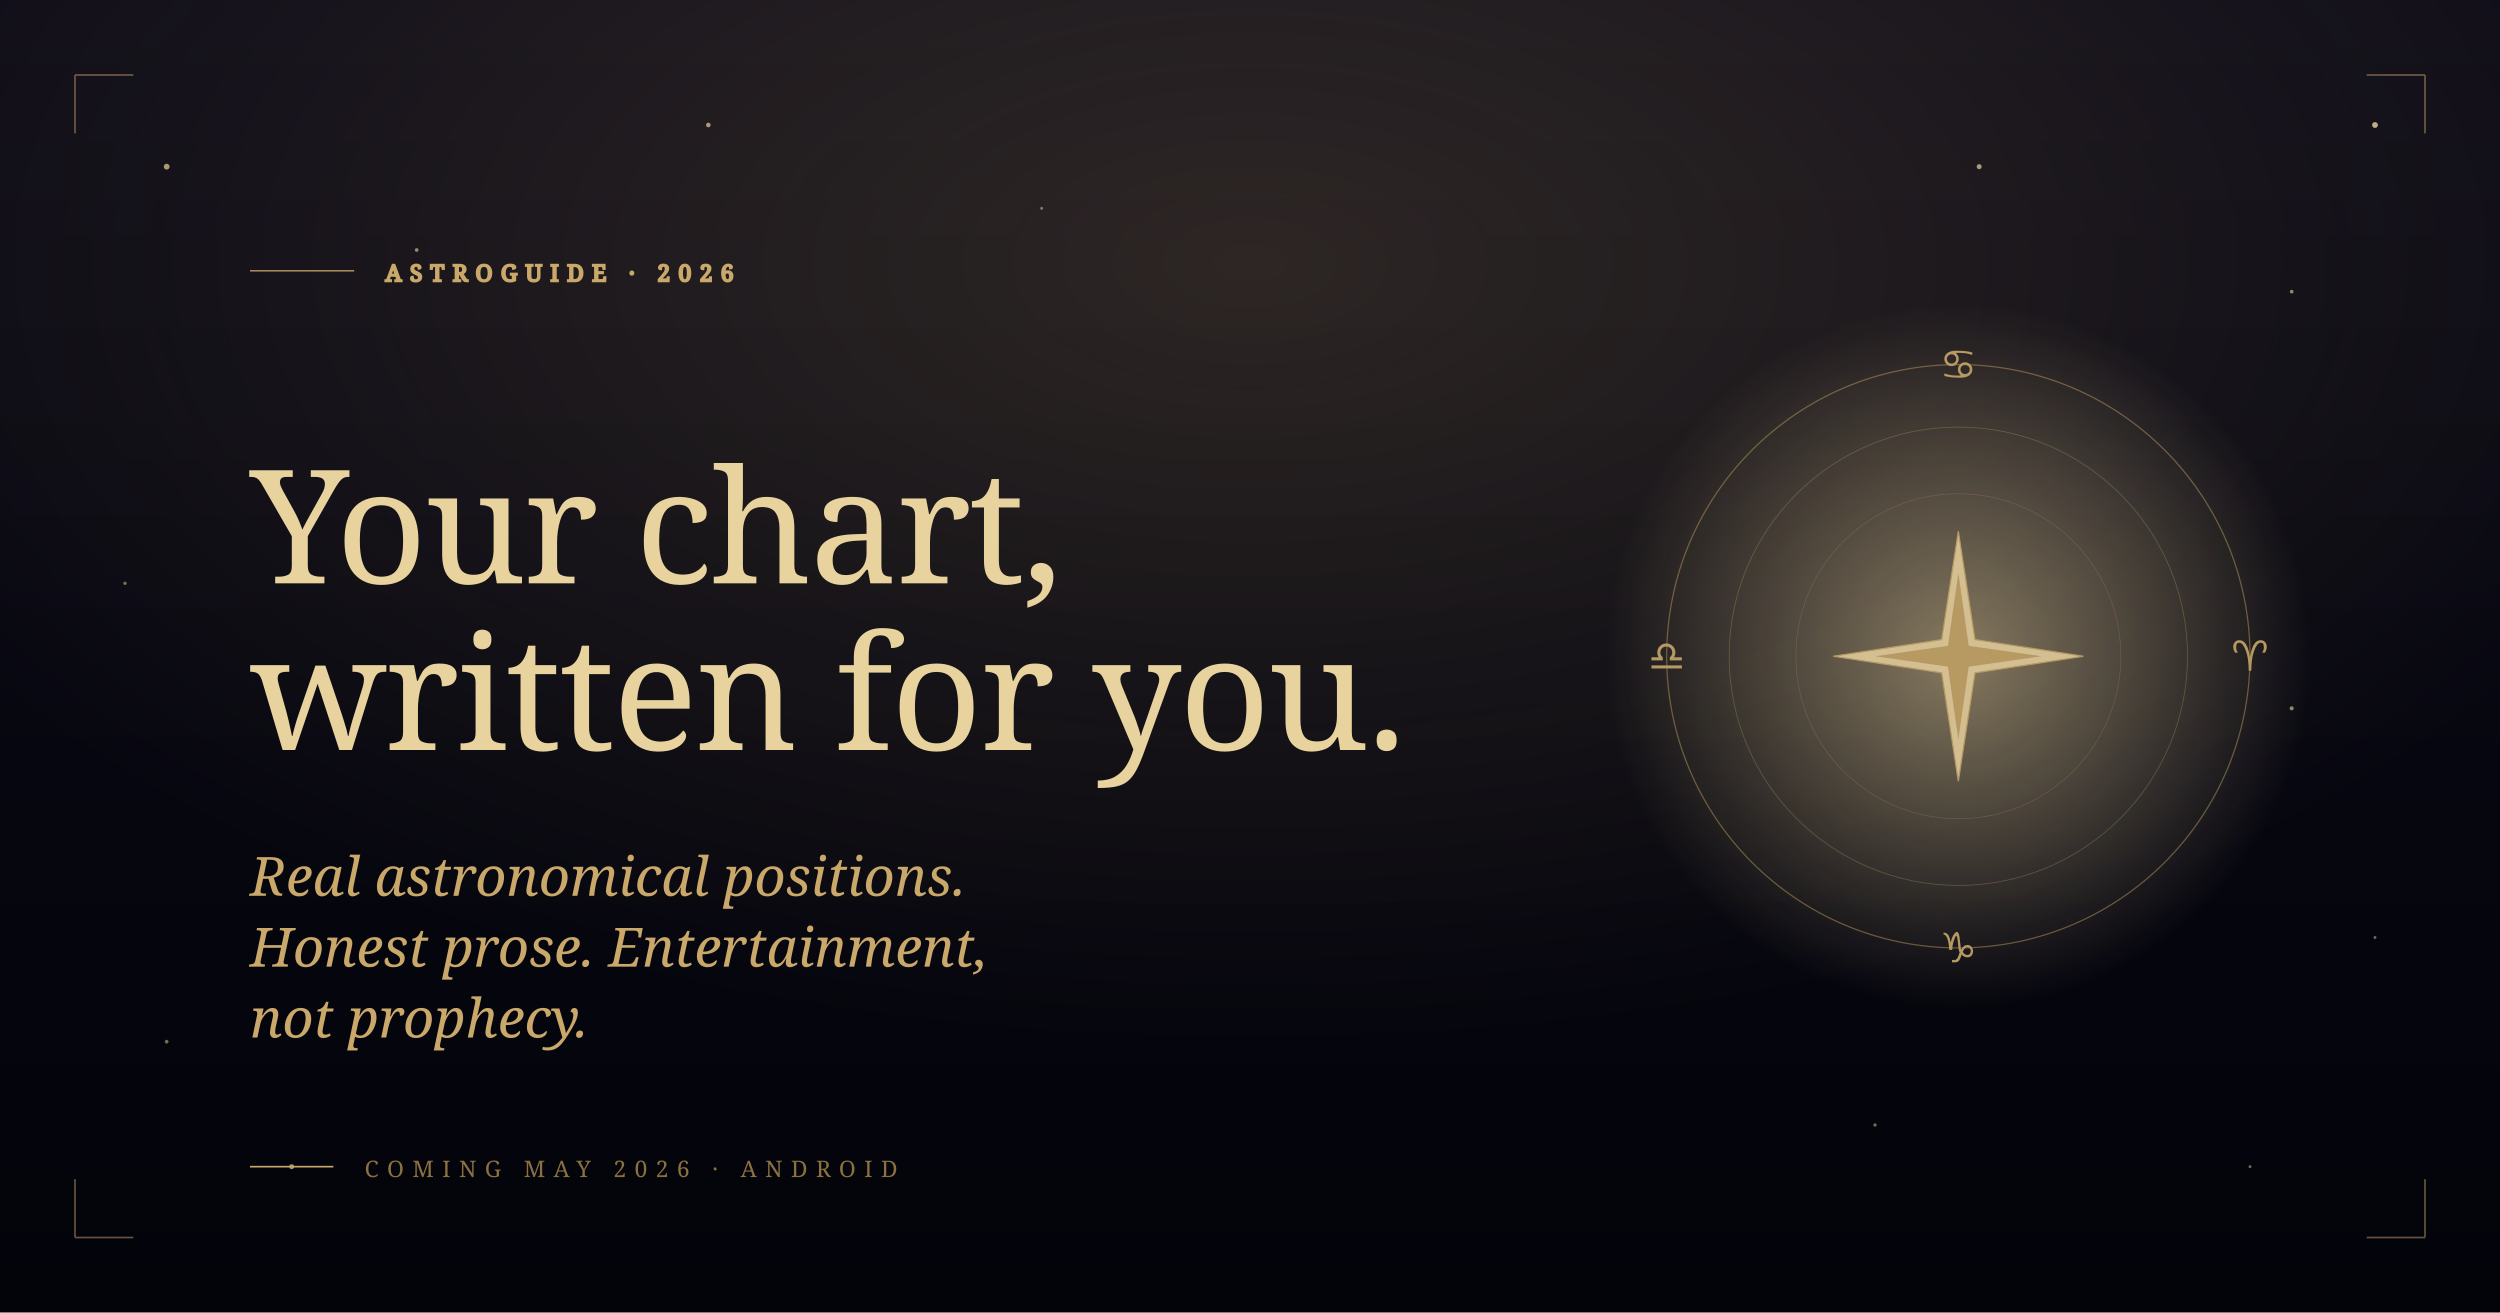
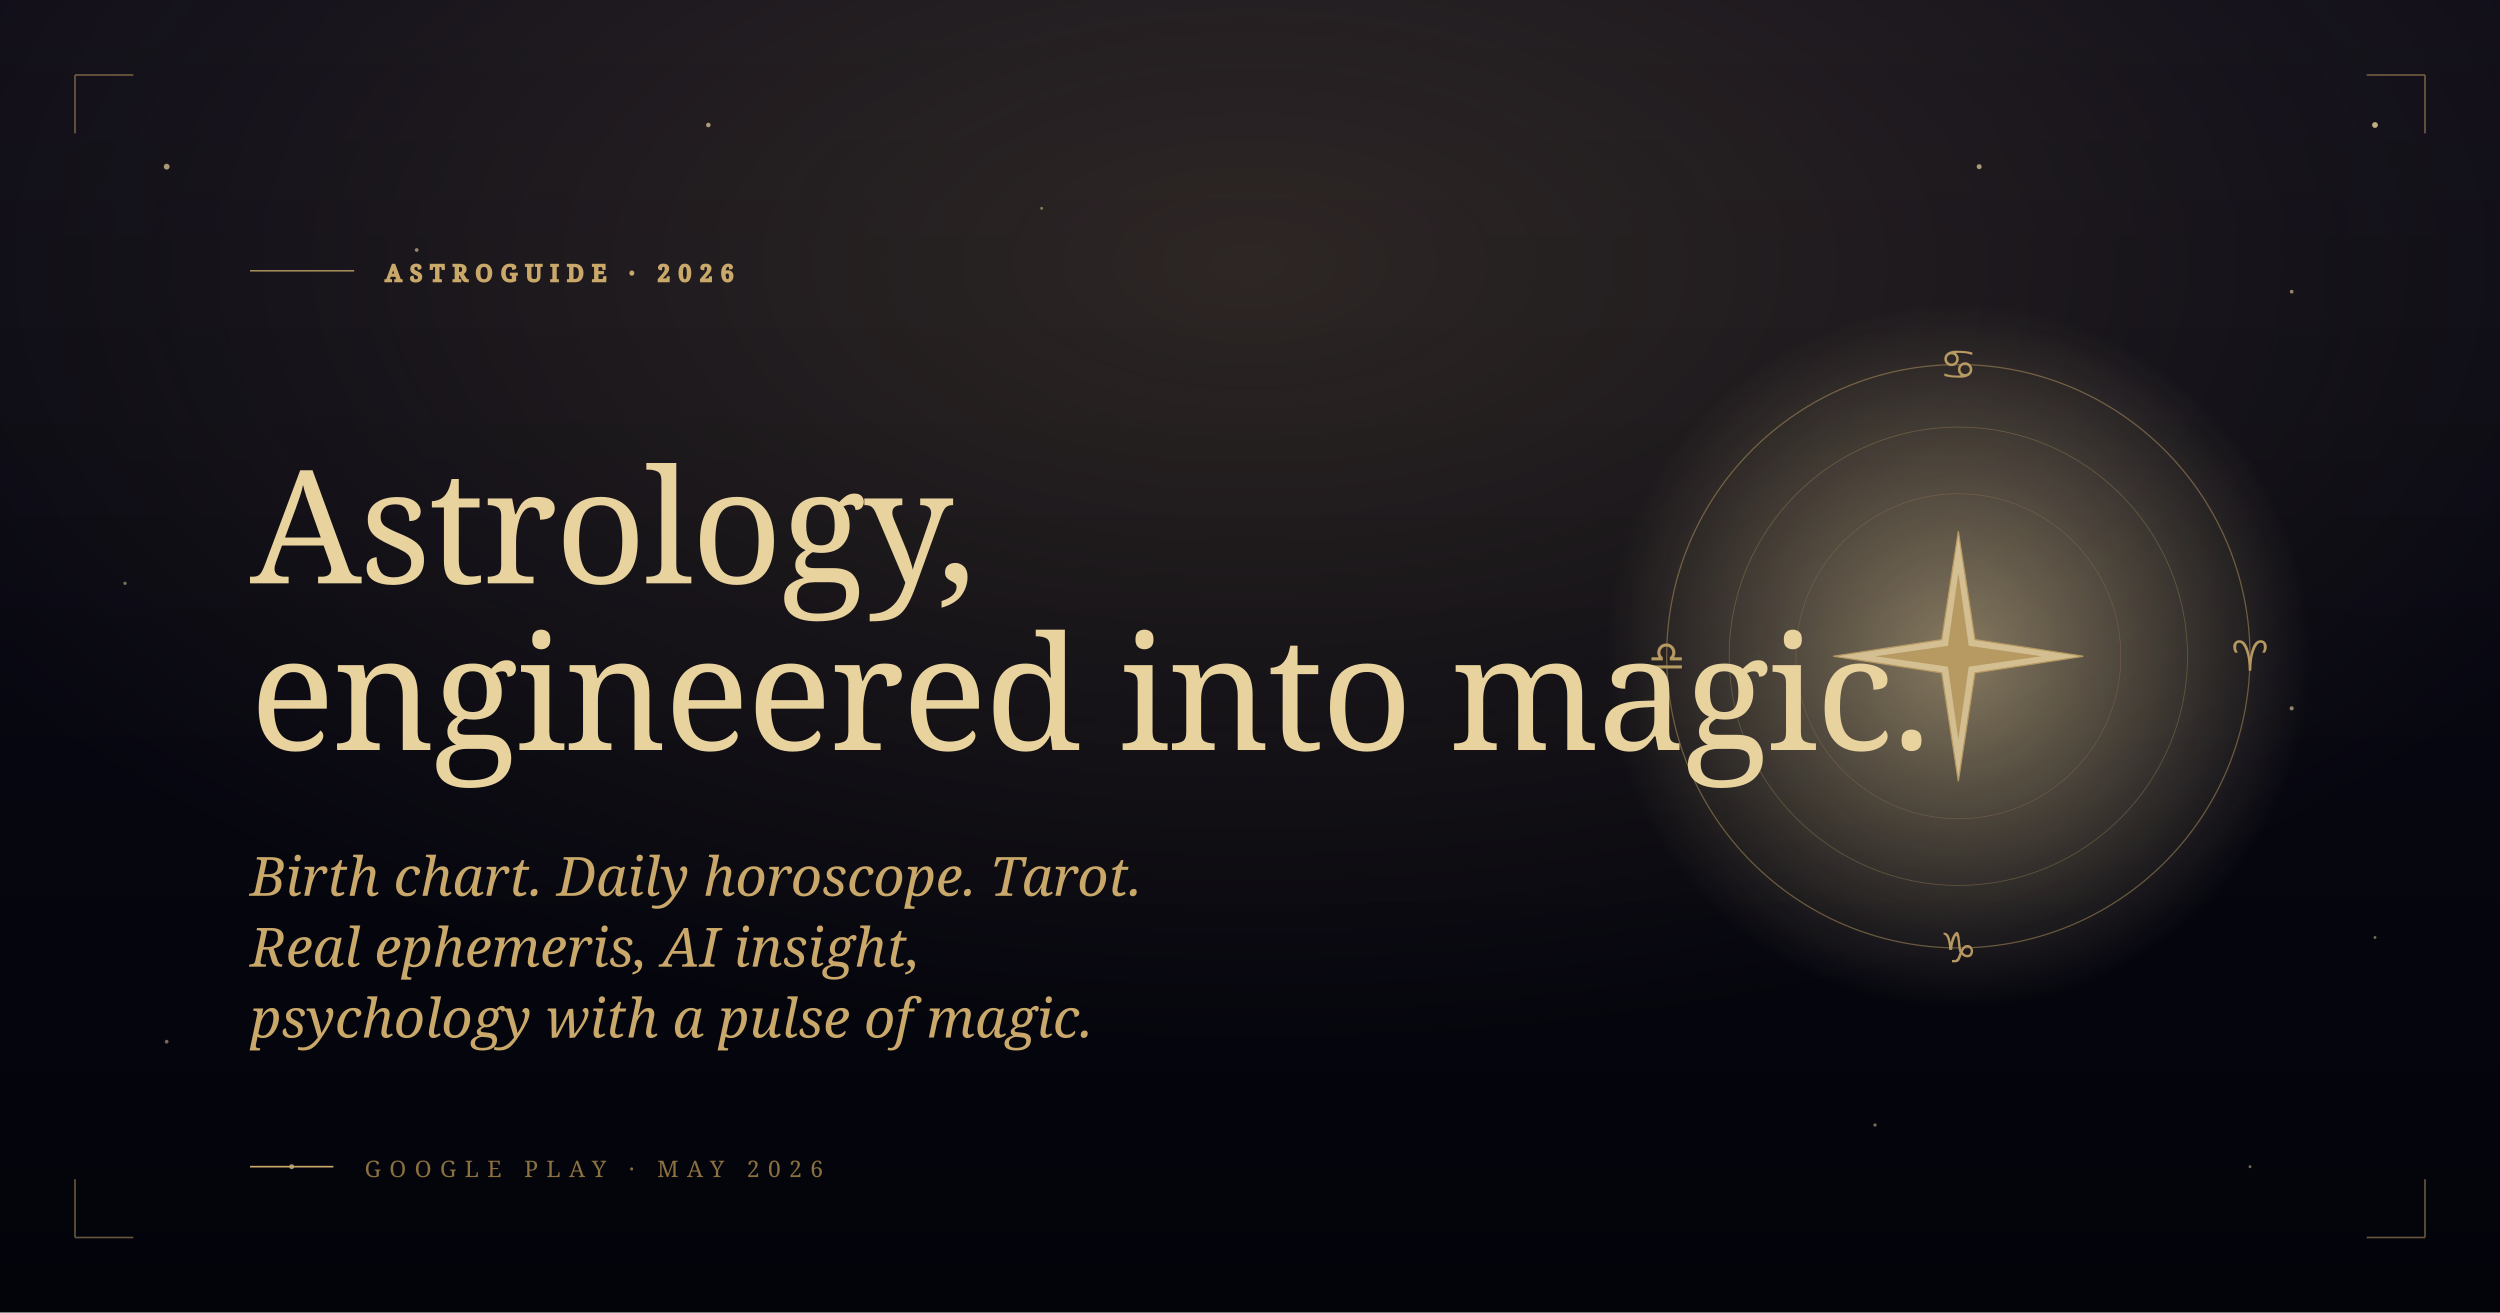
<svg xmlns="http://www.w3.org/2000/svg" viewBox="0 0 1200 630" width="1200" height="630">
  <defs>
    <linearGradient id="bg" x1="0" y1="0" x2="0" y2="1">
      <stop offset="0%" stop-color="#0E0C18" />
      <stop offset="50%" stop-color="#070711" />
      <stop offset="100%" stop-color="#03030A" />
    </linearGradient>
    <radialGradient id="warmGlow" cx="50%" cy="20%" r="60%">
      <stop offset="0%" stop-color="#C9A86A" stop-opacity="0.18" />
      <stop offset="100%" stop-color="#C9A86A" stop-opacity="0" />
    </radialGradient>
    <radialGradient id="sigilGlow" cx="50%" cy="50%" r="50%">
      <stop offset="0%" stop-color="#E8D29E" stop-opacity="0.6" />
      <stop offset="100%" stop-color="#E8D29E" stop-opacity="0" />
    </radialGradient>
  </defs>
  <rect width="1200" height="630" fill="url(#bg)" />
  <rect width="1200" height="630" fill="url(#warmGlow)" />
  <g fill="#E8D29E">
    <circle cx="80" cy="80" r="1.4" opacity="0.7" />
    <circle cx="200" cy="120" r="0.9" opacity="0.6" />
    <circle cx="340" cy="60" r="1.1" opacity="0.7" />
    <circle cx="500" cy="100" r="0.7" opacity="0.5" />
    <circle cx="950" cy="80" r="1.2" opacity="0.7" />
    <circle cx="1100" cy="140" r="0.9" opacity="0.6" />
    <circle cx="1140" cy="60" r="1.4" opacity="0.8" />
    <circle cx="60" cy="280" r="0.8" opacity="0.5" />
    <circle cx="1100" cy="340" r="1.0" opacity="0.6" />
    <circle cx="1140" cy="450" r="0.7" opacity="0.5" />
    <circle cx="80" cy="500" r="0.9" opacity="0.5" />
    <circle cx="140" cy="560" r="1.2" opacity="0.7" />
    <circle cx="900" cy="540" r="0.8" opacity="0.5" />
    <circle cx="1080" cy="560" r="0.7" opacity="0.5" />
  </g>
  <g transform="translate(940 315)" opacity="0.9">
    <circle r="170" fill="url(#sigilGlow)" />
    <circle r="140" fill="none" stroke="#C9A86A" stroke-width="0.6" opacity="0.5" />
    <circle r="110" fill="none" stroke="#C9A86A" stroke-width="0.4" opacity="0.35" />
    <circle r="78" fill="none" stroke="#C9A86A" stroke-width="0.3" opacity="0.3" />
    <path d="M 0 -60 L 8 -8 L 60 0 L 8 8 L 0 60 L -8 8 L -60 0 L -8 -8 Z" fill="#E8D29E" stroke="#C9A86A" stroke-width="0.6" />
    <path d="M 0 -40 L 5 -5 L 40 0 L 5 5 L 0 40 L -5 5 L -40 0 L -5 -5 Z" fill="#C9A86A" />
    <g font-family="Forum, serif" font-size="20" fill="#C9A86A" text-anchor="middle" dominant-baseline="central">
      <text x="140" y="0">♈</text>
      <text x="0" y="-140">♋</text>
      <text x="-140" y="0">♎</text>
      <text x="0" y="140">♑</text>
    </g>
  </g>
  <g transform="translate(120 130)" stroke="#C9A86A" fill="none">
    <line x1="0" y1="0" x2="50" y2="0" stroke-width="0.6" />
    <text x="65" y="5" fill="#C9A86A" font-family="Forum, serif" font-size="11" letter-spacing="4" text-anchor="start">ASTROGUIDE · 2026</text>
  </g>
-   <text x="120" y="280" fill="#E8D29E" font-family="Yeseva One, serif" font-size="76" letter-spacing="-1">Your chart,</text>
-   <text x="120" y="360" fill="#E8D29E" font-family="Yeseva One, serif" font-size="76" letter-spacing="-1">written for you.</text>
-   <text x="120" y="430" fill="#C9A86A" font-family="Cormorant Garamond, serif" font-style="italic" font-size="26">Real astronomical positions.</text>
-   <text x="120" y="464" fill="#C9A86A" font-family="Cormorant Garamond, serif" font-style="italic" font-size="26">Honest prose. Entertainment,</text>
-   <text x="120" y="498" fill="#C9A86A" font-family="Cormorant Garamond, serif" font-style="italic" font-size="26">not prophecy.</text>
+   <text x="120" y="280" fill="#E8D29E" font-family="Yeseva One, serif" font-size="76" letter-spacing="-1">Astrology,</text>
+   <text x="120" y="360" fill="#E8D29E" font-family="Yeseva One, serif" font-size="76" letter-spacing="-1">engineered into magic.</text>
+   <text x="120" y="430" fill="#C9A86A" font-family="Cormorant Garamond, serif" font-style="italic" font-size="26">Birth chart. Daily horoscope. Tarot.</text>
+   <text x="120" y="464" fill="#C9A86A" font-family="Cormorant Garamond, serif" font-style="italic" font-size="26">Real ephemeris, AI insight,</text>
+   <text x="120" y="498" fill="#C9A86A" font-family="Cormorant Garamond, serif" font-style="italic" font-size="26">psychology with a pulse of magic.</text>
  <line x1="120" y1="560" x2="160" y2="560" stroke="#C9A86A" stroke-width="0.8" />
-   <text x="175" y="565" fill="#8C7140" font-family="Forum, serif" font-size="11" letter-spacing="4">COMING MAY 2026 · ANDROID</text>
+   <text x="175" y="565" fill="#8C7140" font-family="Forum, serif" font-size="11" letter-spacing="4">GOOGLE PLAY · MAY 2026</text>
  <g stroke="#C9A86A" stroke-opacity="0.5" stroke-width="0.8" fill="none">
    <path d="M 36 36 L 36 64 M 36 36 L 64 36" />
    <path d="M 1164 36 L 1164 64 M 1164 36 L 1136 36" />
    <path d="M 36 594 L 36 566 M 36 594 L 64 594" />
    <path d="M 1164 594 L 1164 566 M 1164 594 L 1136 594" />
  </g>
</svg>
